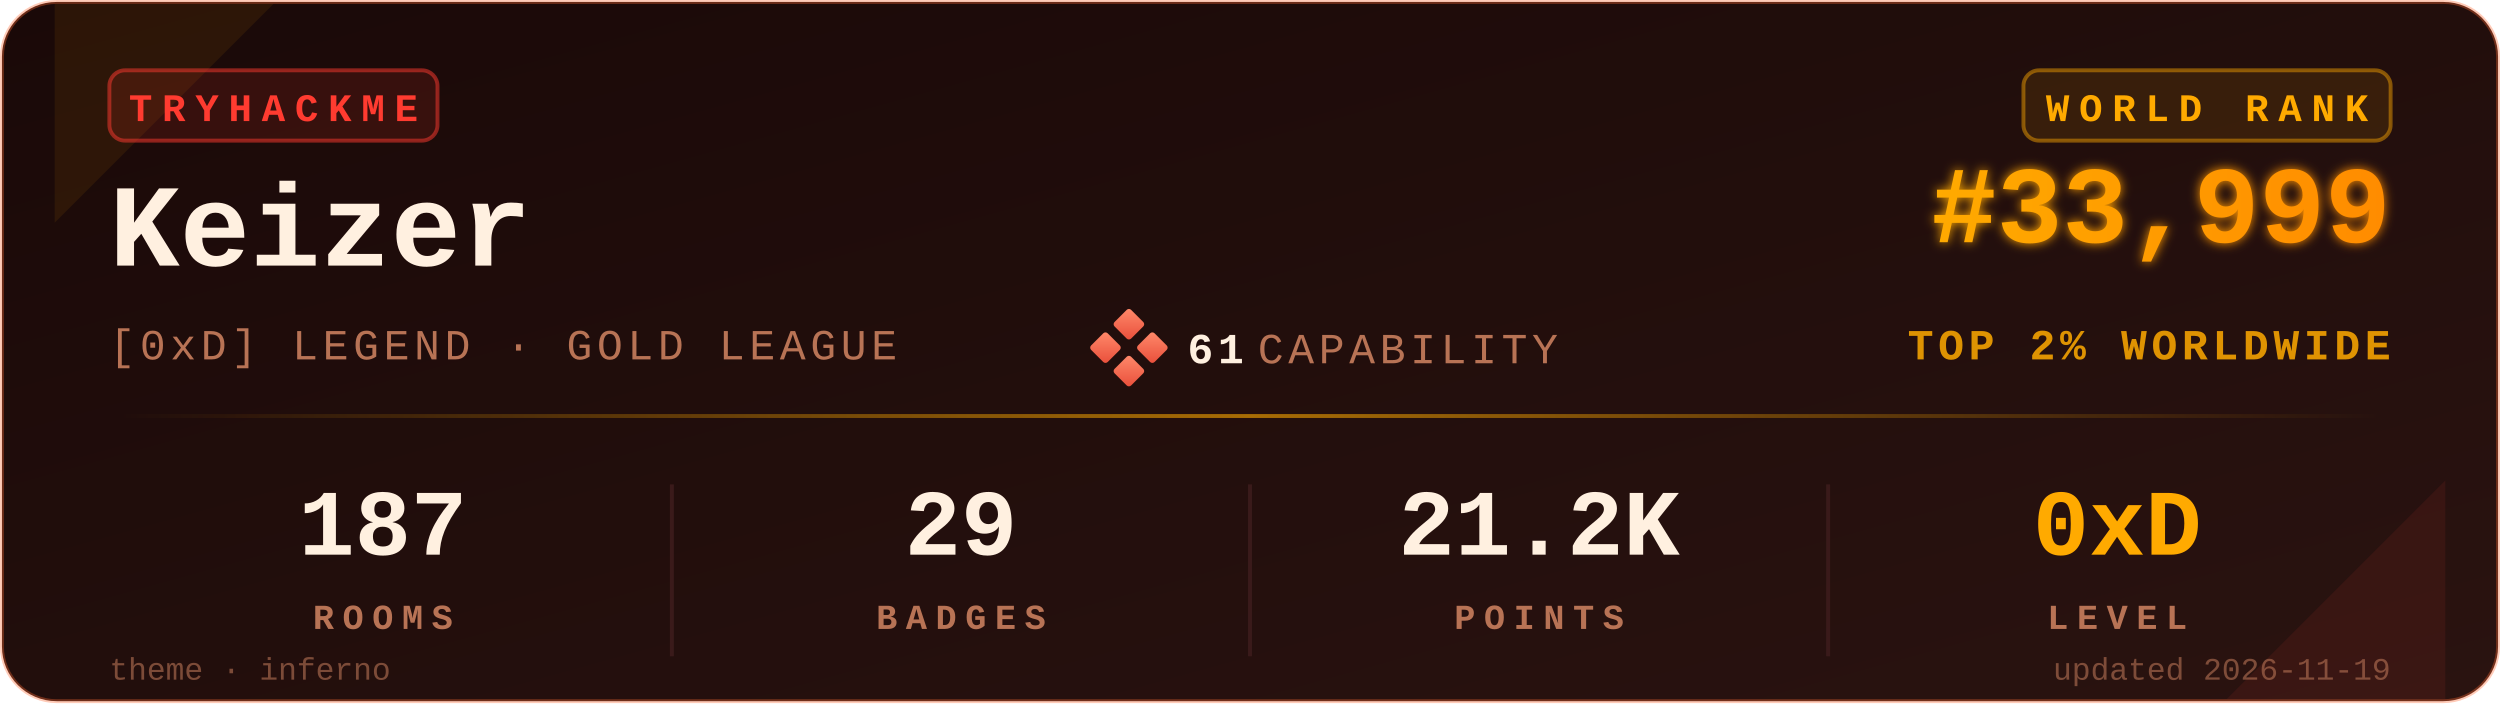
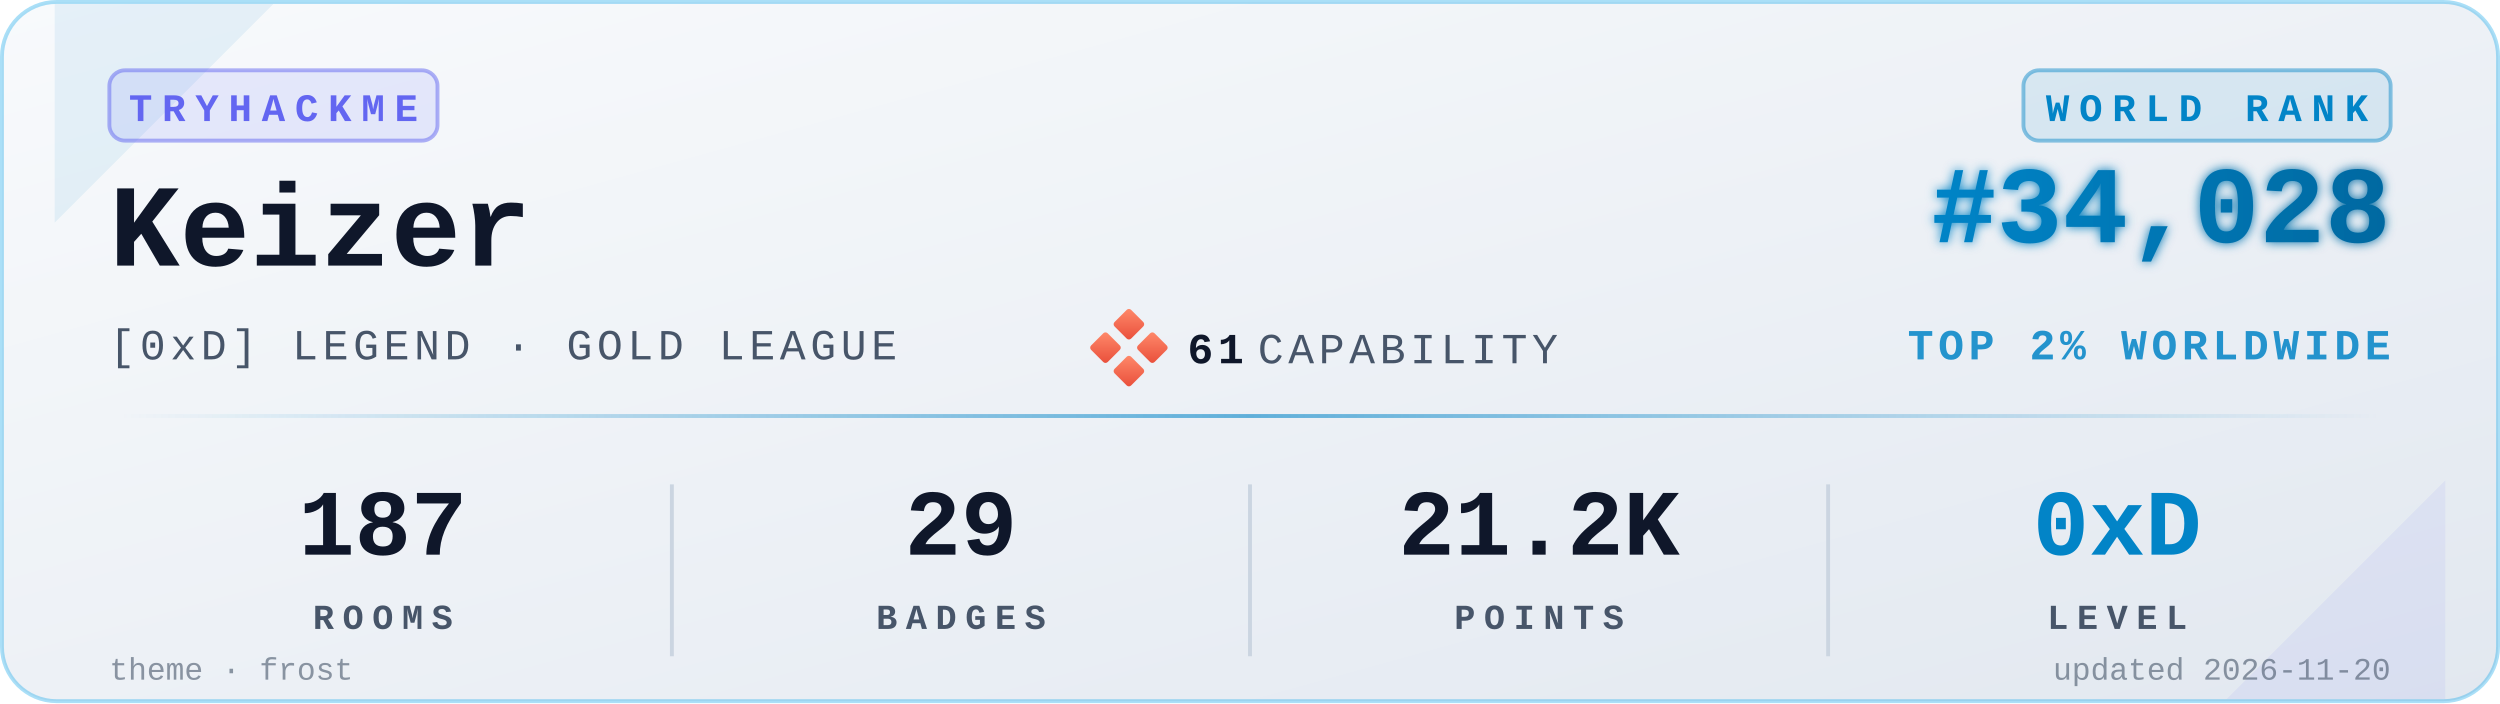
<svg xmlns="http://www.w3.org/2000/svg" viewBox="0 0 640 180" width="640" height="180" role="img" aria-label="TryHackMe stats for Keizer">
  <defs>
    <linearGradient id="bgGrad" x1="0" y1="0" x2="1" y2="1">
-       <stop offset="0%" stop-color="#1a0908" />
-       <stop offset="100%" stop-color="#2a1310" />
+       <stop offset="0%" stop-color="#f8fafc" />
+       <stop offset="100%" stop-color="#e2e8f0" />
    </linearGradient>
    <linearGradient id="rankGrad" x1="0" y1="0" x2="1" y2="0">
-       <stop offset="0%" stop-color="#FFAA00" />
-       <stop offset="100%" stop-color="#FF8C00" />
+       <stop offset="0%" stop-color="#0284C7" />
+       <stop offset="100%" stop-color="#0369A1" />
    </linearGradient>
    <linearGradient id="accentGrad" x1="0" y1="0" x2="1" y2="0">
-       <stop offset="0%" stop-color="#FFAA00" stop-opacity="0" />
-       <stop offset="50%" stop-color="#FFAA00" stop-opacity="0.6" />
-       <stop offset="100%" stop-color="#FFAA00" stop-opacity="0" />
+       <stop offset="0%" stop-color="#0284C7" stop-opacity="0" />
+       <stop offset="50%" stop-color="#0284C7" stop-opacity="0.6" />
+       <stop offset="100%" stop-color="#0284C7" stop-opacity="0" />
    </linearGradient>
    <linearGradient id="capGrad" x1="0" y1="0" x2="1" y2="1">
      <stop offset="0%" stop-color="#ff8a6b" />
      <stop offset="100%" stop-color="#e94e3a" />
    </linearGradient>
    <filter id="glow" x="-20%" y="-20%" width="140%" height="140%">
      <feGaussianBlur stdDeviation="1.4" result="b" />
      <feMerge>
        <feMergeNode in="b" />
        <feMergeNode in="SourceGraphic" />
      </feMerge>
    </filter>
  </defs>
-   <rect x="0.5" y="0.5" width="639" height="179" rx="14" ry="14" fill="url(#bgGrad)" stroke="#FF6B35" stroke-opacity="0.35" stroke-width="1" />
-   <path d="M 14,1 L 70,1 L 14,57 Z" fill="#FFAA00" opacity="0.08" />
-   <path d="M 626,179 L 570,179 L 626,123 Z" fill="#FF3B30" opacity="0.08" />
+   <rect x="0.5" y="0.5" width="639" height="179" rx="14" ry="14" fill="url(#bgGrad)" stroke="#0EA5E9" stroke-opacity="0.35" stroke-width="1" />
+   <path d="M 14,1 L 70,1 L 14,57 Z" fill="#0284C7" opacity="0.08" />
+   <path d="M 626,179 L 570,179 L 626,123 Z" fill="#6366F1" opacity="0.08" />
  <g transform="translate(28,18)">
-     <rect x="0" y="0" width="84" height="18" rx="4" ry="4" fill="#FF3B30" fill-opacity="0.12" stroke="#FF3B30" stroke-opacity="0.5" />
-     <text x="42" y="13" fill="#FF3B30" font-family="ui-monospace,'SF Mono','Menlo','Cascadia Code','Consolas','Liberation Mono',monospace" font-size="10" font-weight="700" letter-spacing="2.5" text-anchor="middle">TRYHACKME</text>
+     <rect x="0" y="0" width="84" height="18" rx="4" ry="4" fill="#6366F1" fill-opacity="0.12" stroke="#6366F1" stroke-opacity="0.5" />
+     <text x="42" y="13" fill="#6366F1" font-family="ui-monospace,'SF Mono','Menlo','Cascadia Code','Consolas','Liberation Mono',monospace" font-size="10" font-weight="700" letter-spacing="2.5" text-anchor="middle">TRYHACKME</text>
  </g>
-   <text x="28" y="68" fill="#FFF0E0" font-family="ui-monospace,'SF Mono','Menlo','Cascadia Code','Consolas','Liberation Mono',monospace" font-size="30" font-weight="700">Keizer</text>
-   <text x="28" y="92" fill="#B87355" font-family="ui-monospace,'SF Mono','Menlo','Cascadia Code','Consolas','Liberation Mono',monospace" font-size="11" font-weight="500" letter-spacing="1.2">[0xD] LEGEND · GOLD LEAGUE</text>
+   <text x="28" y="68" fill="#0f172a" font-family="ui-monospace,'SF Mono','Menlo','Cascadia Code','Consolas','Liberation Mono',monospace" font-size="30" font-weight="700">Keizer</text>
+   <text x="28" y="92" fill="#475569" font-family="ui-monospace,'SF Mono','Menlo','Cascadia Code','Consolas','Liberation Mono',monospace" font-size="11" font-weight="500" letter-spacing="1.2">[0xD] LEGEND · GOLD LEAGUE</text>
  <g transform="translate(280,80)">
    <rect x="6" y="0" width="6" height="6" rx="0.8" fill="url(#capGrad)" transform="rotate(45 9 3)" />
    <rect x="0" y="6" width="6" height="6" rx="0.8" fill="url(#capGrad)" transform="rotate(45 3 9)" />
    <rect x="12" y="6" width="6" height="6" rx="0.8" fill="url(#capGrad)" transform="rotate(45 15 9)" />
    <rect x="6" y="12" width="6" height="6" rx="0.8" fill="url(#capGrad)" transform="rotate(45 9 15)" />
-     <text x="24" y="13" fill="#FFF0E0" font-family="ui-monospace,'SF Mono','Menlo','Cascadia Code','Consolas','Liberation Mono',monospace" font-size="11" font-weight="700" letter-spacing="1.2">61</text>
-     <text x="42" y="13" fill="#B87355" font-family="ui-monospace,'SF Mono','Menlo','Cascadia Code','Consolas','Liberation Mono',monospace" font-size="11" font-weight="500" letter-spacing="1.2">CAPABILITY</text>
+     <text x="24" y="13" fill="#0f172a" font-family="ui-monospace,'SF Mono','Menlo','Cascadia Code','Consolas','Liberation Mono',monospace" font-size="11" font-weight="700" letter-spacing="1.2">61</text>
+     <text x="42" y="13" fill="#475569" font-family="ui-monospace,'SF Mono','Menlo','Cascadia Code','Consolas','Liberation Mono',monospace" font-size="11" font-weight="500" letter-spacing="1.2">CAPABILITY</text>
  </g>
  <g transform="translate(612,18)">
-     <rect x="-94" y="0" width="94" height="18" rx="4" ry="4" fill="#FFAA00" fill-opacity="0.10" stroke="#FFAA00" stroke-opacity="0.45" />
-     <text x="-47" y="13" fill="#FFAA00" font-family="ui-monospace,'SF Mono','Menlo','Cascadia Code','Consolas','Liberation Mono',monospace" font-size="10" font-weight="700" letter-spacing="2.5" text-anchor="middle">WORLD RANK</text>
+     <rect x="-94" y="0" width="94" height="18" rx="4" ry="4" fill="#0284C7" fill-opacity="0.10" stroke="#0284C7" stroke-opacity="0.45" />
+     <text x="-47" y="13" fill="#0284C7" font-family="ui-monospace,'SF Mono','Menlo','Cascadia Code','Consolas','Liberation Mono',monospace" font-size="10" font-weight="700" letter-spacing="2.5" text-anchor="middle">WORLD RANK</text>
  </g>
-   <text x="612" y="62" fill="url(#rankGrad)" font-family="ui-monospace,'SF Mono','Menlo','Cascadia Code','Consolas','Liberation Mono',monospace" font-size="28" font-weight="700" text-anchor="end" filter="url(#glow)">#33,999</text>
-   <text x="612" y="92" fill="#FFAA00" fill-opacity="0.85" font-family="ui-monospace,'SF Mono','Menlo','Cascadia Code','Consolas','Liberation Mono',monospace" font-size="11" font-weight="600" letter-spacing="1.2" text-anchor="end">TOP 2% WORLDWIDE</text>
+   <text x="612" y="62" fill="url(#rankGrad)" font-family="ui-monospace,'SF Mono','Menlo','Cascadia Code','Consolas','Liberation Mono',monospace" font-size="28" font-weight="700" text-anchor="end" filter="url(#glow)">#34,028</text>
+   <text x="612" y="92" fill="#0284C7" fill-opacity="0.85" font-family="ui-monospace,'SF Mono','Menlo','Cascadia Code','Consolas','Liberation Mono',monospace" font-size="11" font-weight="600" letter-spacing="1.2" text-anchor="end">TOP 2% WORLDWIDE</text>
  <rect x="28" y="106" width="584" height="1" fill="url(#accentGrad)" />
  <g font-family="ui-monospace,'SF Mono','Menlo','Cascadia Code','Consolas','Liberation Mono',monospace" text-anchor="middle">
-     <text x="98" y="142" fill="#FFF0E0" font-size="24" font-weight="700">187</text>
-     <text x="98" y="161" fill="#B87355" font-size="9" font-weight="600" letter-spacing="2.2">ROOMS</text>
-     <text x="246" y="142" fill="#FFF0E0" font-size="24" font-weight="700">29</text>
-     <text x="246" y="161" fill="#B87355" font-size="9" font-weight="600" letter-spacing="2.2">BADGES</text>
-     <text x="394" y="142" fill="#FFF0E0" font-size="24" font-weight="700">21.2K</text>
-     <text x="394" y="161" fill="#B87355" font-size="9" font-weight="600" letter-spacing="2.2">POINTS</text>
-     <text x="542" y="142" fill="#FFAA00" font-size="24" font-weight="700">0xD</text>
-     <text x="542" y="161" fill="#B87355" font-size="9" font-weight="600" letter-spacing="2.2">LEVEL</text>
+     <text x="98" y="142" fill="#0f172a" font-size="24" font-weight="700">187</text>
+     <text x="98" y="161" fill="#475569" font-size="9" font-weight="600" letter-spacing="2.2">ROOMS</text>
+     <text x="246" y="142" fill="#0f172a" font-size="24" font-weight="700">29</text>
+     <text x="246" y="161" fill="#475569" font-size="9" font-weight="600" letter-spacing="2.2">BADGES</text>
+     <text x="394" y="142" fill="#0f172a" font-size="24" font-weight="700">21.2K</text>
+     <text x="394" y="161" fill="#475569" font-size="9" font-weight="600" letter-spacing="2.2">POINTS</text>
+     <text x="542" y="142" fill="#0284C7" font-size="24" font-weight="700">0xD</text>
+     <text x="542" y="161" fill="#475569" font-size="9" font-weight="600" letter-spacing="2.2">LEVEL</text>
  </g>
-   <line x1="172" y1="124" x2="172" y2="168" stroke="#3a1a1a" stroke-width="1" />
-   <line x1="320" y1="124" x2="320" y2="168" stroke="#3a1a1a" stroke-width="1" />
-   <line x1="468" y1="124" x2="468" y2="168" stroke="#3a1a1a" stroke-width="1" />
-   <text x="28" y="174" fill="#B87355" fill-opacity="0.6" font-family="ui-monospace,'SF Mono','Menlo','Cascadia Code','Consolas','Liberation Mono',monospace" font-size="8" font-weight="500">theme · inferno</text>
-   <text x="612" y="174" fill="#B87355" fill-opacity="0.6" font-family="ui-monospace,'SF Mono','Menlo','Cascadia Code','Consolas','Liberation Mono',monospace" font-size="8" font-weight="500" text-anchor="end">updated 2026-11-19</text>
+   <line x1="172" y1="124" x2="172" y2="168" stroke="#cbd5e1" stroke-width="1" />
+   <line x1="320" y1="124" x2="320" y2="168" stroke="#cbd5e1" stroke-width="1" />
+   <line x1="468" y1="124" x2="468" y2="168" stroke="#cbd5e1" stroke-width="1" />
+   <text x="28" y="174" fill="#475569" fill-opacity="0.6" font-family="ui-monospace,'SF Mono','Menlo','Cascadia Code','Consolas','Liberation Mono',monospace" font-size="8" font-weight="500">theme · frost</text>
+   <text x="612" y="174" fill="#475569" fill-opacity="0.6" font-family="ui-monospace,'SF Mono','Menlo','Cascadia Code','Consolas','Liberation Mono',monospace" font-size="8" font-weight="500" text-anchor="end">updated 2026-11-20</text>
</svg>
